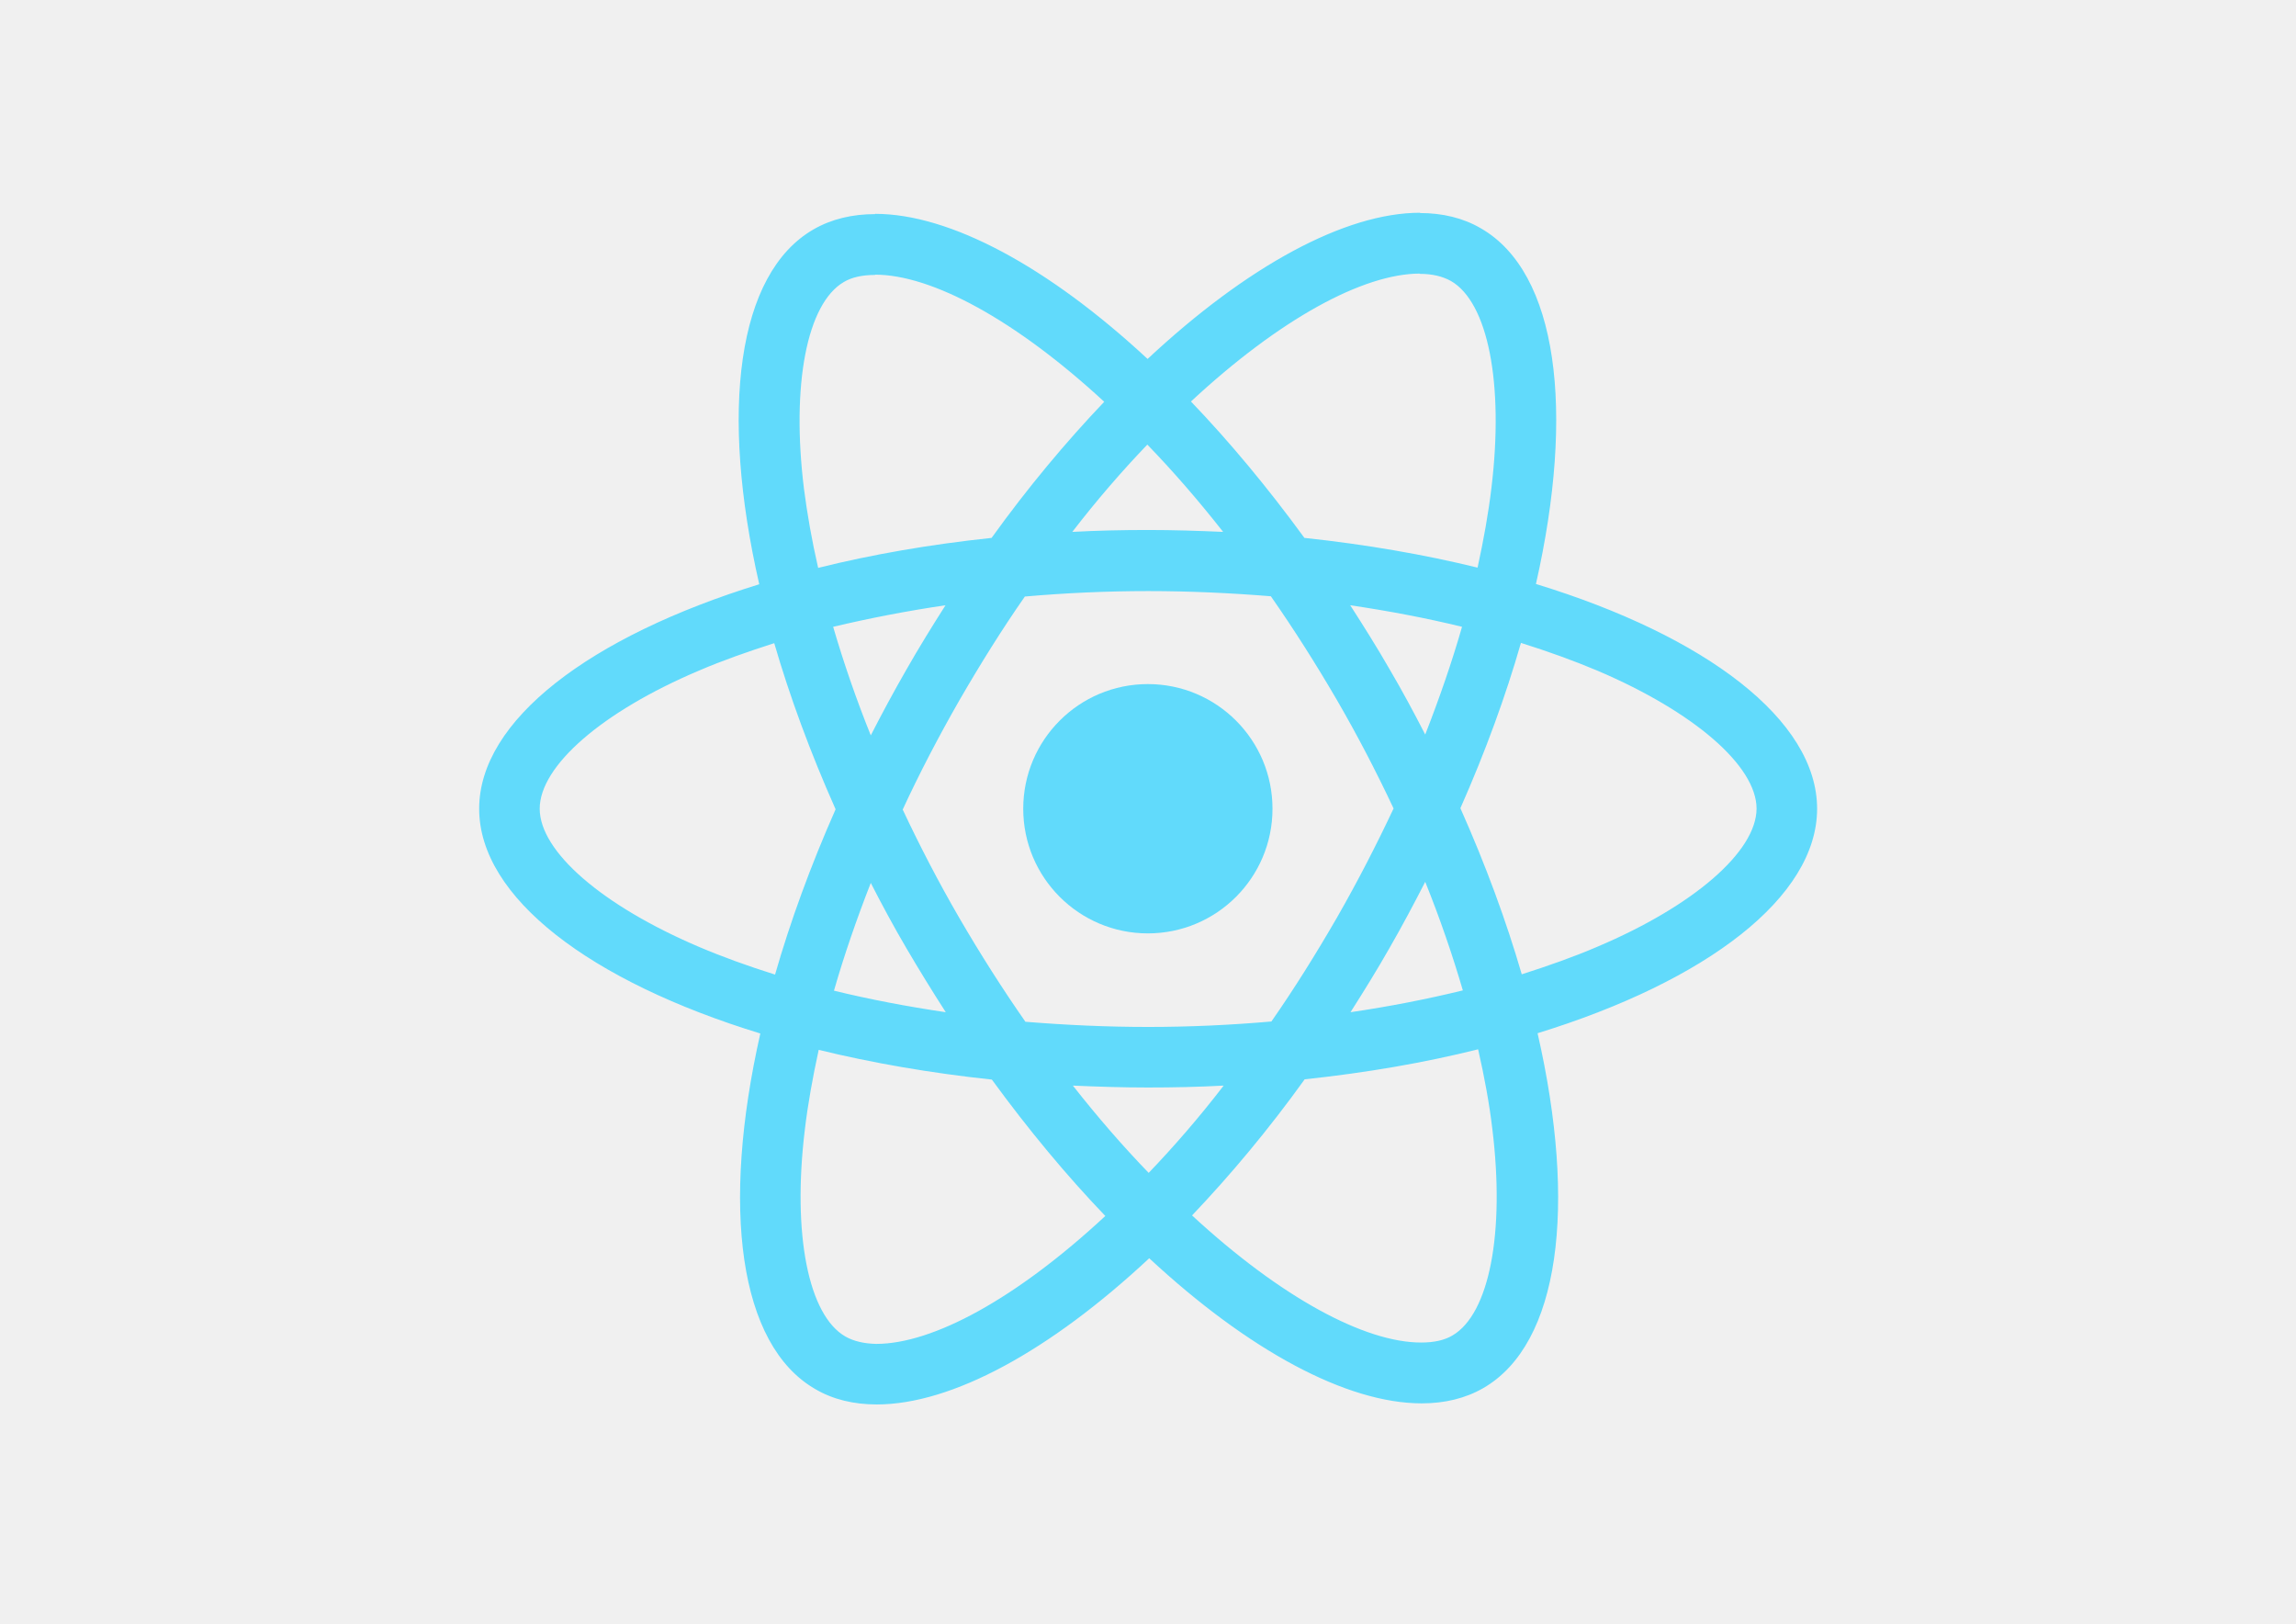
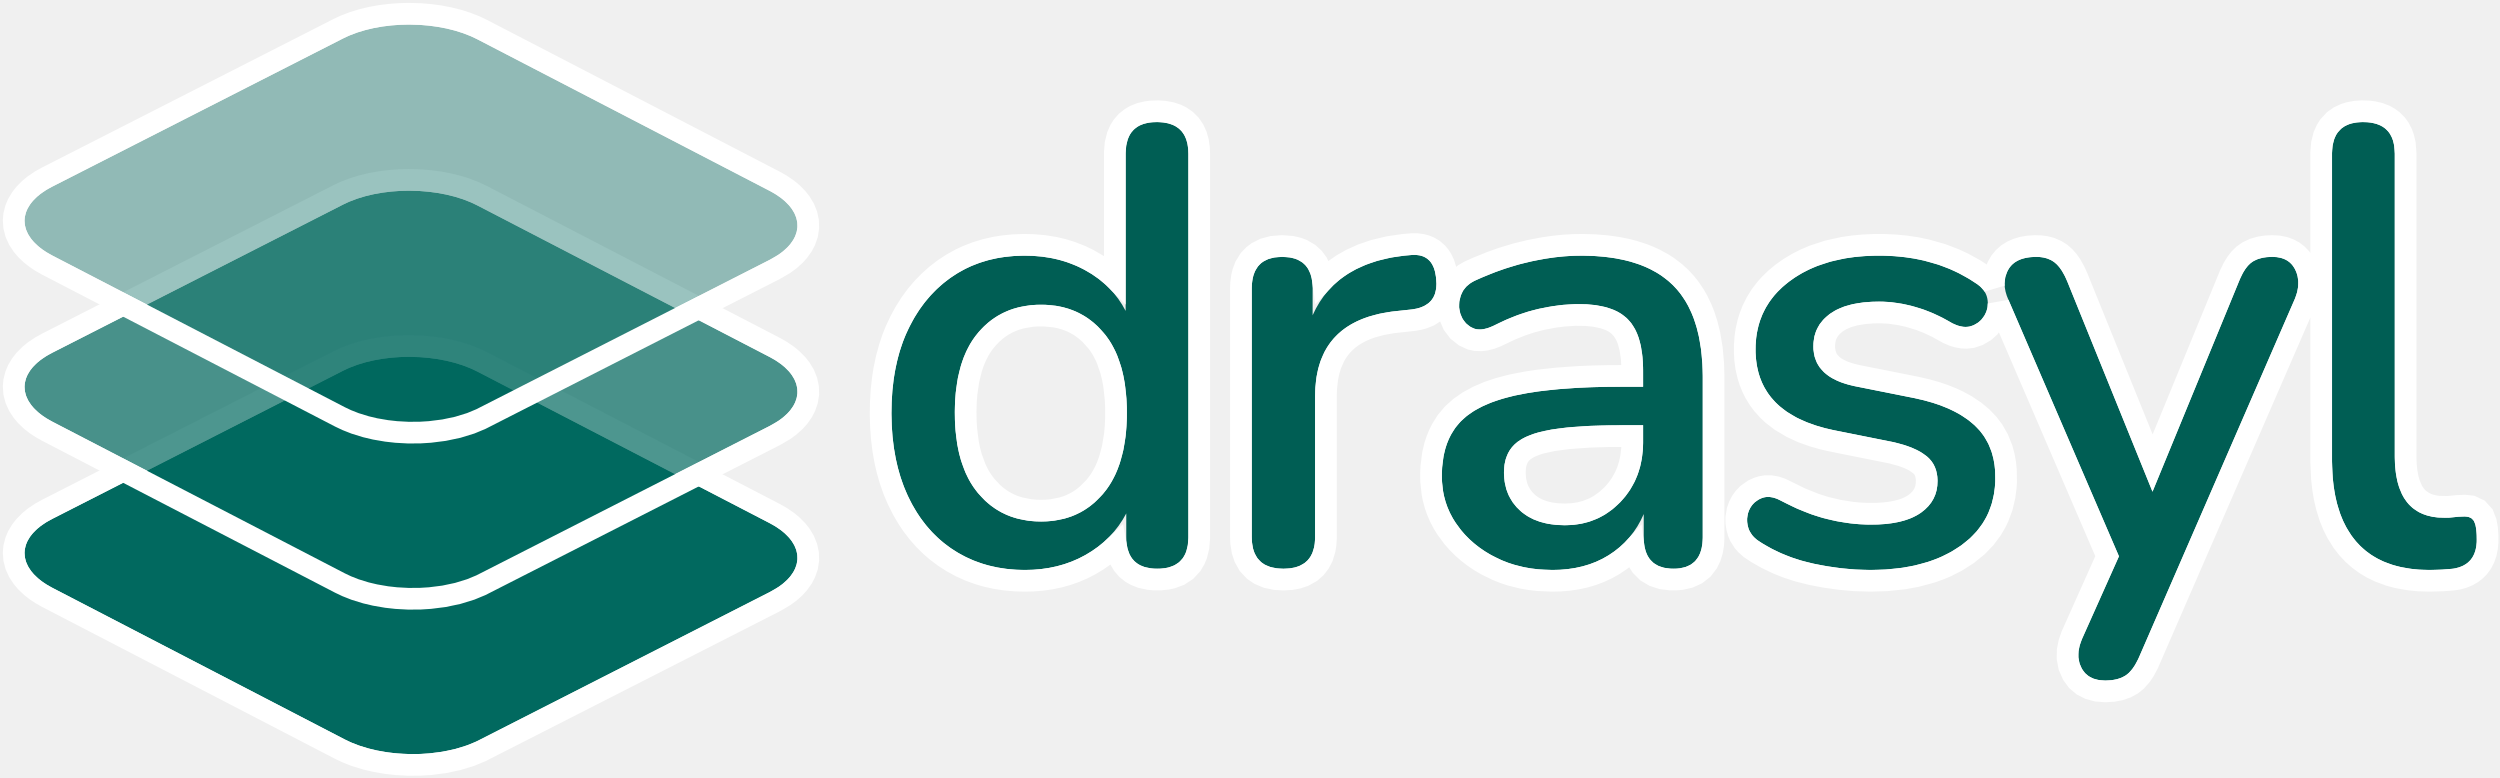
- <svg xmlns="http://www.w3.org/2000/svg" viewBox="0 0 841.9 595.3">
-   <g fill="#61DAFB">
-     <path d="M666.3 296.5c0-32.5-40.7-63.3-103.1-82.4 14.4-63.6 8-114.2-20.2-130.4-6.5-3.8-14.1-5.6-22.4-5.6v22.3c4.6 0 8.3.9 11.4 2.6 13.6 7.8 19.5 37.5 14.9 75.7-1.1 9.4-2.9 19.3-5.1 29.4-19.6-4.8-41-8.5-63.5-10.9-13.5-18.5-27.5-35.3-41.6-50 32.6-30.3 63.2-46.9 84-46.9V78c-27.5 0-63.5 19.6-99.9 53.6-36.4-33.8-72.4-53.2-99.9-53.2v22.3c20.7 0 51.4 16.5 84 46.6-14 14.7-28 31.4-41.3 49.9-22.6 2.4-44 6.1-63.6 11-2.3-10-4-19.7-5.2-29-4.7-38.2 1.1-67.9 14.6-75.8 3-1.8 6.9-2.6 11.5-2.6V78.5c-8.4 0-16 1.8-22.6 5.6-28.1 16.2-34.4 66.7-19.9 130.1-62.2 19.2-102.7 49.9-102.7 82.3 0 32.5 40.7 63.3 103.1 82.4-14.4 63.6-8 114.2 20.2 130.4 6.5 3.8 14.1 5.6 22.5 5.6 27.5 0 63.5-19.6 99.9-53.6 36.4 33.8 72.4 53.2 99.9 53.2 8.4 0 16-1.8 22.6-5.6 28.1-16.2 34.4-66.7 19.9-130.1 62-19.1 102.5-49.9 102.5-82.3zm-130.2-66.7c-3.7 12.9-8.3 26.2-13.5 39.5-4.1-8-8.4-16-13.1-24-4.6-8-9.5-15.8-14.4-23.4 14.2 2.1 27.9 4.7 41 7.9zm-45.8 106.5c-7.8 13.5-15.8 26.3-24.1 38.2-14.9 1.3-30 2-45.2 2-15.1 0-30.2-.7-45-1.9-8.3-11.9-16.4-24.6-24.2-38-7.6-13.1-14.5-26.4-20.8-39.8 6.2-13.4 13.2-26.8 20.7-39.9 7.8-13.5 15.8-26.3 24.1-38.2 14.9-1.3 30-2 45.2-2 15.1 0 30.2.7 45 1.9 8.3 11.9 16.4 24.6 24.2 38 7.6 13.1 14.5 26.4 20.8 39.8-6.3 13.4-13.2 26.8-20.7 39.9zm32.3-13c5.4 13.4 10 26.8 13.8 39.8-13.1 3.2-26.9 5.9-41.2 8 4.9-7.7 9.8-15.6 14.4-23.7 4.6-8 8.9-16.1 13-24.1zM421.2 430c-9.3-9.6-18.6-20.3-27.8-32 9 .4 18.2.7 27.5.7 9.4 0 18.7-.2 27.8-.7-9 11.7-18.3 22.4-27.5 32zm-74.4-58.9c-14.2-2.1-27.9-4.7-41-7.9 3.7-12.9 8.3-26.2 13.5-39.5 4.1 8 8.4 16 13.1 24 4.7 8 9.5 15.8 14.4 23.4zM420.7 163c9.3 9.6 18.6 20.3 27.8 32-9-.4-18.2-.7-27.5-.7-9.4 0-18.7.2-27.8.7 9-11.7 18.3-22.4 27.5-32zm-74 58.9c-4.9 7.7-9.8 15.6-14.4 23.7-4.6 8-8.9 16-13 24-5.4-13.4-10-26.8-13.8-39.8 13.1-3.1 26.9-5.8 41.2-7.9zm-90.5 125.2c-35.4-15.1-58.3-34.9-58.3-50.6 0-15.7 22.9-35.6 58.3-50.6 8.6-3.7 18-7 27.7-10.1 5.7 19.6 13.2 40 22.5 60.9-9.2 20.8-16.6 41.1-22.2 60.6-9.9-3.1-19.3-6.5-28-10.2zM310 490c-13.6-7.8-19.5-37.5-14.9-75.7 1.1-9.4 2.9-19.3 5.1-29.4 19.6 4.8 41 8.5 63.5 10.9 13.5 18.5 27.5 35.3 41.6 50-32.6 30.3-63.2 46.9-84 46.9-4.5-.1-8.3-1-11.3-2.7zm237.2-76.2c4.7 38.2-1.1 67.9-14.6 75.8-3 1.8-6.9 2.6-11.5 2.6-20.7 0-51.4-16.5-84-46.6 14-14.7 28-31.4 41.3-49.9 22.6-2.4 44-6.1 63.6-11 2.3 10.1 4.1 19.8 5.2 29.1zm38.5-66.7c-8.6 3.7-18 7-27.7 10.1-5.7-19.6-13.2-40-22.5-60.9 9.2-20.8 16.6-41.1 22.2-60.6 9.9 3.1 19.3 6.5 28.1 10.2 35.4 15.1 58.3 34.9 58.3 50.6-.1 15.7-23 35.6-58.4 50.6zM320.8 78.4z" />
-     <circle cx="420.9" cy="296.5" r="45.7" />
-     <path d="M520.5 78.1z" />
+ <svg xmlns="http://www.w3.org/2000/svg" xmlns:xlink="http://www.w3.org/1999/xlink" width="3461px" height="1077px" viewBox="46 46 3461 1077" version="1.1">
+   <g id="Logo-mit-Schriftzug">
+     <g id="Logo">
+       <defs>
+         <path id="Unten" d="M706.689 560.317 C655.258 533.651 572.074 533.172 520.894 559.248 L118.253 764.392 C67.073 790.468 67.275 833.225 118.706 859.891 L523.311 1069.677 C574.742 1096.343 657.926 1096.822 709.106 1070.745 L1111.747 865.602 C1162.927 839.526 1162.725 796.769 1111.294 770.103 Z" />
+       </defs>
+       <use id="Unten-1" xlink:href="#Unten" fill="#01695f" fill-opacity="1" stroke="none" />
+       <defs>
+         <path id="stroke-path" d="M627.828 1104.828 L641.234 1103.984 660.719 1101.531 679.672 1097.531 697.656 1092 711.734 1086.188 1118.938 878.781 1132.047 871.094 1138.875 866.094 1146.469 859.313 1151.641 853.563 1157.063 845.891 1160.469 839.313 1163.516 830.641 1164.953 821.469 1164.688 812.234 1162.75 803.156 1159.219 794.453 1154.344 786.375 1149.609 780.375 1142.594 773.297 1136.297 768.094 1127.203 761.875 1118.422 756.922 713.359 546.891 703.938 542.422 692.422 537.891 680.359 534.047 667.875 530.906 655.063 528.438 642.016 526.656 628.734 525.5 612.156 525 598.781 525.328 585.547 526.328 572.5 527.969 559.703 530.281 547.234 533.297 535.203 537 523.719 541.391 514.328 545.766 111.188 751.172 102.453 756.031 93.375 762.172 87.094 767.328 80.109 774.359 75.406 780.328 70.625 788.281 67.781 795.078 65.578 803.766 64.953 811.031 65.625 820.047 67.969 829.063 71.875 837.672 77.094 845.609 82.047 851.484 89.359 858.438 95.813 863.484 102.859 868.172 111.563 873.094 516.625 1083.125 526.047 1087.594 537.625 1092.156 552.656 1096.797 565.313 1099.781 581.375 1102.547 594.641 1104.016 611.203 1104.922 Z" />
+       </defs>
+       <use id="Unten-2" stroke="#ffffff" stroke-opacity="1" stroke-linecap="round" fill="none" stroke-width="30" xlink:href="#stroke-path" />
+       <defs>
+         <path id="Mitte" d="M706.689 330.317 C655.258 303.651 572.074 303.172 520.894 329.248 L118.253 534.392 C67.073 560.468 67.275 603.225 118.706 629.891 L523.311 839.677 C574.742 866.343 657.926 866.822 709.106 840.745 L1111.747 635.602 C1162.927 609.526 1162.725 566.769 1111.294 540.103 Z" />
+       </defs>
+       <use id="Mitte-1" xlink:href="#Mitte" fill="#01695f" fill-opacity="0.699" stroke="none" />
+       <defs>
+         <path id="stroke-path-1" d="M627.828 874.828 L641.234 873.984 660.719 871.531 679.672 867.531 697.656 862 711.734 856.188 1118.938 648.781 1132.047 641.094 1138.875 636.094 1146.469 629.313 1151.641 623.563 1157.063 615.891 1160.469 609.313 1163.516 600.641 1164.953 591.469 1164.688 582.234 1162.75 573.156 1159.219 564.453 1154.344 556.375 1149.609 550.375 1142.594 543.297 1136.297 538.094 1127.203 531.875 1118.422 526.922 713.359 316.891 703.938 312.422 692.422 307.891 680.359 304.047 667.875 300.906 655.063 298.438 642.016 296.656 628.734 295.5 612.156 295 598.781 295.328 585.547 296.328 572.5 297.969 559.703 300.281 547.234 303.297 535.203 307 523.719 311.391 514.328 315.766 111.188 521.172 102.453 526.031 93.375 532.172 87.094 537.328 80.109 544.359 75.406 550.328 70.625 558.281 67.781 565.078 65.578 573.766 64.953 581.031 65.625 590.047 67.969 599.063 71.875 607.672 77.094 615.609 82.047 621.484 89.359 628.438 95.813 633.484 102.859 638.172 111.563 643.094 516.625 853.125 526.047 857.594 537.625 862.156 552.656 866.797 565.313 869.781 581.375 872.547 594.641 874.016 611.203 874.922 Z" />
+       </defs>
+       <use id="Mitte-2" stroke="#ffffff" stroke-opacity="1" stroke-linecap="round" fill="none" stroke-width="30" xlink:href="#stroke-path-1" />
+       <defs>
+         <path id="Oben" d="M706.689 100.323 C655.258 73.657 572.074 73.178 520.894 99.255 L118.253 304.398 C67.073 330.474 67.275 373.231 118.706 399.897 L523.311 609.683 C574.742 636.349 657.926 636.828 709.106 610.752 L1111.747 405.608 C1162.927 379.532 1162.725 336.775 1111.294 310.109 Z" />
+       </defs>
+       <use id="Oben-1" xlink:href="#Oben" fill="#01695f" fill-opacity="0.396" stroke="none" />
+       <defs>
+         <path id="stroke-path-2" d="M627.828 644.828 L641.234 643.984 660.719 641.531 679.672 637.547 697.672 632.016 711.734 626.172 1118.938 418.781 1132.047 411.094 1138.875 406.094 1146.453 399.313 1151.625 393.578 1157.063 385.891 1160.469 379.328 1163.516 370.641 1164.953 361.469 1164.688 352.234 1162.75 343.156 1159.219 334.453 1154.344 326.391 1149.609 320.391 1142.594 313.297 1136.297 308.094 1127.203 301.875 1118.422 296.922 713.359 86.891 703.938 82.422 692.406 77.891 680.359 74.063 667.875 70.906 655.063 68.453 642.016 66.656 628.734 65.5 612.141 65.016 598.781 65.344 585.547 66.344 572.5 67.984 559.703 70.297 547.234 73.313 535.203 77 523.703 81.406 514.313 85.781 111.188 291.172 102.453 296.031 93.375 302.172 87.094 307.328 80.094 314.359 75.406 320.359 70.641 328.281 67.781 335.063 65.578 343.766 64.953 351.031 65.625 360.078 67.969 369.078 71.875 377.672 77.094 385.625 82.047 391.484 89.375 398.453 95.828 403.484 102.859 408.172 111.563 413.094 516.625 623.125 526.047 627.594 537.625 632.156 552.641 636.797 565.313 639.797 581.359 642.547 594.625 644.031 611.203 644.938 Z" />
+       </defs>
+       <use id="Oben-2" stroke="#ffffff" stroke-opacity="1" stroke-linecap="round" fill="none" stroke-width="30" xlink:href="#stroke-path-2" />
+     </g>
+     <defs>
+       <path id="Schriftzug" d="M3409.48 835.06 C3364.76 835.06 3331.077 822.16 3308.43 796.36 3285.783 770.56 3274.46 732.72 3274.46 682.84 L3274.46 258.86 C3274.46 229.62 3288.793 215 3317.46 215 3346.7 215 3361.32 229.62 3361.32 258.86 L3361.32 677.68 C3361.32 734.44 3384.253 762.82 3430.12 762.82 3435.28 762.82 3439.867 762.533 3443.88 761.96 3447.894 761.387 3451.907 761.1 3455.92 761.1 3462.8 760.527 3467.673 762.39 3470.54 766.69 3473.407 770.99 3474.84 779.733 3474.84 792.92 3474.84 816.427 3463.947 829.9 3442.16 833.34 3436.427 833.913 3430.837 834.343 3425.39 834.63 3419.943 834.917 3414.64 835.06 3409.48 835.06 Z M2960.56 988.14 C2944.507 988.14 2933.47 982.263 2927.45 970.51 2921.43 958.757 2921.86 945.14 2928.74 929.66 L2979.48 816.14 2826.4 460.96 C2819.52 445.48 2819.377 431.72 2825.97 419.68 2832.563 407.64 2845.607 401.62 2865.1 401.62 2875.42 401.62 2883.877 404.2 2890.47 409.36 2897.063 414.52 2902.94 423.407 2908.1 436.02 L3025.92 726.7 3145.46 436.02 C3150.62 422.833 3156.64 413.803 3163.52 408.93 3170.4 404.057 3179.86 401.62 3191.9 401.62 3207.38 401.62 3217.987 407.64 3223.72 419.68 3229.453 431.72 3229.167 445.193 3222.86 460.1 L3007.86 954.6 C3002.127 967.787 2995.677 976.673 2988.51 981.26 2981.343 985.847 2972.027 988.14 2960.56 988.14 Z M2635.48 835.06 C2610.253 835.06 2584.167 832.193 2557.22 826.46 2530.273 820.727 2505.907 810.98 2484.12 797.22 2474.373 791.487 2468.353 784.32 2466.06 775.72 2463.767 767.12 2464.34 759.093 2467.78 751.64 2471.22 744.187 2476.81 738.883 2484.55 735.73 2492.29 732.577 2501.033 733.58 2510.78 738.74 2533.14 750.78 2554.64 759.38 2575.28 764.54 2595.92 769.7 2616.273 772.28 2636.34 772.28 2666.727 772.28 2689.66 766.833 2705.14 755.94 2720.62 745.047 2728.36 730.427 2728.36 712.08 2728.36 697.173 2723.2 685.563 2712.88 677.25 2702.56 668.937 2687.08 662.487 2666.44 657.9 L2584.74 641.56 C2512.5 626.653 2476.38 589.387 2476.38 529.76 2476.38 490.2 2492.146 458.667 2523.68 435.16 2555.213 411.653 2596.493 399.9 2647.52 399.9 2699.12 399.9 2743.553 412.513 2780.82 437.74 2789.993 443.473 2795.44 450.497 2797.16 458.81 2798.88 467.123 2797.733 474.863 2793.72 482.03 2789.707 489.197 2783.83 494.213 2776.09 497.08 2768.35 499.947 2759.32 498.8 2749 493.64 2731.8 483.32 2714.6 475.723 2697.4 470.85 2680.2 465.977 2663.573 463.54 2647.52 463.54 2617.707 463.54 2595.06 469.13 2579.58 480.31 2564.1 491.49 2556.36 506.54 2556.36 525.46 2556.36 554.127 2575.28 572.473 2613.12 580.5 L2694.82 596.84 C2732.087 604.293 2760.323 616.907 2779.53 634.68 2798.737 652.453 2808.34 676.533 2808.34 706.92 2808.34 747.054 2792.573 778.443 2761.04 801.09 2729.507 823.737 2687.654 835.06 2635.48 835.06 Z M2195.16 835.06 C2165.92 835.06 2139.833 829.327 2116.9 817.86 2093.967 806.393 2075.763 790.913 2062.29 771.42 2048.817 751.927 2042.08 729.853 2042.08 705.2 2042.08 674.24 2049.963 649.873 2065.73 632.1 2081.497 614.327 2107.583 601.427 2143.99 593.4 2180.397 585.373 2229.56 581.36 2291.48 581.36 L2320.72 581.36 2320.72 559 C2320.72 526.32 2313.84 502.813 2300.08 488.48 2286.32 474.147 2263.674 466.98 2232.14 466.98 2213.793 466.98 2194.73 469.273 2174.95 473.86 2155.17 478.447 2134.673 486.187 2113.46 497.08 2101.42 502.813 2091.53 503.673 2083.79 499.66 2076.05 495.647 2070.747 489.34 2067.88 480.74 2065.013 472.14 2065.3 463.253 2068.74 454.08 2072.18 444.907 2079.347 438.027 2090.24 433.44 2115.467 421.973 2140.406 413.517 2165.06 408.07 2189.713 402.623 2212.933 399.9 2234.72 399.9 2292.054 399.9 2334.48 413.517 2362 440.75 2389.52 467.983 2403.28 510.553 2403.28 568.46 L2403.28 789.48 C2403.28 818.72 2389.807 833.34 2362.86 833.34 2335.34 833.34 2321.58 818.72 2321.58 789.48 L2321.58 757.66 C2311.26 781.74 2295.207 800.66 2273.42 814.42 2251.633 828.18 2225.547 835.06 2195.16 835.06 Z M2212.36 773.14 C2243.32 773.14 2269.12 762.247 2289.76 740.46 2310.4 718.673 2320.72 691.154 2320.72 657.9 L2320.72 634.68 2292.34 634.68 C2250.487 634.68 2217.664 636.687 2193.87 640.7 2170.077 644.713 2153.163 651.45 2143.13 660.91 2133.097 670.37 2128.08 683.413 2128.08 700.04 2128.08 721.827 2135.533 739.457 2150.44 752.93 2165.347 766.403 2185.987 773.14 2212.36 773.14 Z M1822.78 833.34 C1793.54 833.34 1778.92 818.72 1778.92 789.48 L1778.92 445.48 C1778.92 416.24 1792.967 401.62 1821.06 401.62 1849.153 401.62 1863.2 416.24 1863.2 445.48 L1863.2 482.46 C1874.667 456.66 1892.01 436.88 1915.23 423.12 1938.45 409.36 1966.687 401.333 1999.94 399.04 2021.153 397.32 2032.62 408.787 2034.34 433.44 2036.633 458.667 2024.307 472.427 1997.36 474.72 L1981.02 476.44 C1904.766 483.893 1866.64 523.166 1866.64 594.26 L1866.64 789.48 C1866.64 818.72 1852.02 833.34 1822.78 833.34 Z M1465.02 835.06 C1428.327 835.06 1396.077 826.317 1368.27 808.83 1340.463 791.343 1318.82 766.26 1303.34 733.58 1287.86 700.9 1280.12 662.2 1280.12 617.48 1280.12 572.76 1287.86 534.203 1303.34 501.81 1318.82 469.417 1340.32 444.333 1367.84 426.56 1395.36 408.787 1427.753 399.9 1465.02 399.9 1496.553 399.9 1524.646 406.78 1549.3 420.54 1573.953 434.3 1592.3 452.933 1604.34 476.44 L1604.34 258.86 C1604.34 229.62 1618.673 215 1647.34 215 1676.58 215 1691.2 229.62 1691.2 258.86 L1691.2 789.48 C1691.2 818.72 1676.867 833.34 1648.2 833.34 1619.533 833.34 1605.2 818.72 1605.2 789.48 L1605.2 756.8 C1592.587 780.88 1573.953 799.943 1549.3 813.99 1524.646 828.037 1496.553 835.06 1465.02 835.06 Z M1487.38 767.98 C1522.927 767.98 1551.593 755.08 1573.38 729.28 1595.167 703.48 1606.06 666.214 1606.06 617.48 1606.06 568.746 1595.167 531.623 1573.38 506.11 1551.593 480.597 1522.927 467.84 1487.38 467.84 1451.26 467.84 1422.307 480.597 1400.52 506.11 1378.733 531.623 1367.84 568.746 1367.84 617.48 1367.84 666.214 1378.733 703.48 1400.52 729.28 1422.307 755.08 1451.26 767.98 1487.38 767.98 Z" />
+     </defs>
+     <use id="Schriftzug-1" xlink:href="#Schriftzug" fill="#005e54" fill-opacity="1" stroke="none" />
+     <defs>
+       <path id="stroke-path-3" d="M1476.016 849.797 L1488.266 848.828 1500.25 847.125 1511.922 844.719 1523.313 841.578 1534.375 837.688 1545.078 833.094 1555.453 827.766 1565.344 821.781 1574.656 815.297 1583.391 808.234 1590.938 801.203 1592.422 809.375 1596.156 819.922 1600.609 827.469 1606.203 833.938 1612.719 839.109 1618.063 842.172 1626.016 845.344 1637.094 847.688 1643.609 848.25 1652.906 848.25 1661.766 847.328 1668.063 846 1678.578 842.109 1688.094 835.875 1695.672 827.672 1700.016 820.25 1702.438 814.422 1705.188 803.406 1706.188 791.469 1706.188 258.578 1705.875 250.922 1704.625 241.984 1702.219 233.5 1698.656 225.609 1693.781 218.5 1687.703 212.422 1680.766 207.672 1675.203 204.953 1667.094 202.25 1658.281 200.625 1648.969 200 1639.688 200.297 1633.422 201.094 1625.016 203.063 1617.172 206.188 1611.844 209.266 1605.344 214.406 1599.906 220.688 1596.609 225.906 1593.125 233.75 1590.328 244.938 1589.344 256.891 1589.328 431.563 1587.266 429.5 1576.766 420.641 1565.234 412.578 1552.828 405.391 1542.281 400.297 1528.844 395.047 1517.578 391.594 1506.016 388.859 1491.25 386.469 1476.031 385.172 1463.125 384.906 1448.531 385.469 1434.375 386.906 1423.859 388.609 1410.438 391.641 1397.406 395.625 1384.891 400.484 1375.625 404.813 1363.969 411.281 1352.781 418.625 1342.234 426.734 1332.313 435.578 1323 445.172 1314.328 455.453 1306.297 466.453 1298.906 478.172 1292.156 490.547 1286.078 503.547 1281.938 513.891 1277.234 527.953 1273.281 542.625 1270.109 557.781 1268.234 569.656 1266.438 585.766 1265.406 602.438 1265.109 619.656 1265.578 636.766 1266.813 653.328 1268.813 669.391 1271.578 684.859 1274.203 696.266 1278.344 710.813 1283.266 724.859 1288.984 738.344 1295.438 751.203 1302.516 763.266 1308.344 772.016 1316.547 782.828 1325.453 792.969 1334.969 802.297 1342.656 808.938 1353.297 816.938 1364.578 824.156 1376.344 830.531 1388.578 836.031 1401.172 840.563 1411.063 843.453 1424.406 846.438 1438.172 848.531 1452.297 849.734 1465 850.063 Z M3428.219 849.516 L3441.688 848.484 3448.203 847.5 3455.5 845.547 3462.297 842.781 3468.422 839.219 3472.578 836.047 3477.578 831.078 3481.844 825.188 3485.141 818.719 3487.547 811.781 3489.047 804.469 3489.766 796.859 3489.734 786.469 3489.031 777.141 3487.484 768.609 3483.75 759.063 3476.719 751.328 3467.406 746.969 3458.266 745.984 3447.297 746.469 3435.141 747.703 3421.984 747.422 3415.859 746.578 3410.094 745.172 3406.391 743.875 3402 741.844 3395.547 737.516 3392.078 734.266 3389.875 731.703 3386.781 727.25 3384.984 723.984 3381.25 714.828 3379.484 708.594 3377.688 698.891 3376.703 689.344 3376.328 680.125 3376.313 258.313 3375.328 245.125 3373.313 236.469 3371.219 230.625 3367.391 223.344 3363.75 218.344 3357.984 212.578 3353.156 209.063 3347.969 206.141 3340.047 203.031 3331.531 201.078 3325.219 200.297 3315.828 200 3306.656 200.625 3298.125 202.234 3292.219 204.078 3284.578 207.625 3277.391 212.656 3270.156 220.5 3266.734 225.906 3263.25 233.75 3260.453 244.922 3259.453 256.875 3259.453 685.531 3260.484 708.656 3261.984 722.109 3264.125 734.891 3266.922 747.141 3271.656 762.344 3276.109 773.266 3281.266 783.594 3289.078 796.078 3295.922 804.891 3303.438 812.938 3311.641 820.219 3320.484 826.703 3329.969 832.391 3340.125 837.328 3354.25 842.516 3365.781 845.563 3381.547 848.344 3394.219 849.594 3409.453 850.063 Z M1833.641 847.75 L1842.531 846.109 1851.047 843.266 1860.719 837.844 1867.328 832 1872.594 825.219 1876.703 817.406 1879.984 806.688 1881.031 800.266 1881.625 791.344 1881.625 594.719 1881.953 583.797 1883.469 570.016 1885.563 559.922 1888.328 550.813 1892.969 540.094 1896.063 534.656 1899.781 529.234 1903.797 524.313 1908.297 519.688 1913.344 515.281 1918.547 511.469 1924.5 507.781 1930.859 504.453 1937.813 501.422 1945.172 498.781 1959.156 495 1974.359 492.328 2003.219 489.188 2011.281 487.703 2016.875 486.109 2024.422 483.031 2033.078 477.484 2038.906 471.719 2043.453 465.172 2046.813 457.672 2049.109 447.594 2049.641 439.141 2048.953 428.266 2047.172 418.328 2044.906 411.094 2041.813 404.625 2039.031 400.344 2035.75 396.422 2030.438 391.719 2024.266 388.078 2019.5 386.203 2014.609 384.891 2007.516 383.953 2000.266 383.969 1988.984 384.938 1968.813 387.859 1948.328 392.75 1931.703 398.422 1916.203 405.438 1903.953 412.406 1892.563 420.406 1882.109 429.422 1877.453 434.313 1876.688 428.719 1874.359 420.109 1869.703 410.156 1864.484 403.172 1858.063 397.297 1848.844 391.891 1842.922 389.672 1834.438 387.625 1821.047 386.578 1807.5 387.641 1796.25 390.625 1786.563 395.547 1781.516 399.391 1775.625 405.5 1769.922 414.781 1766.859 422.891 1765.406 428.906 1764.219 437.531 1763.922 443.766 1763.906 789.781 1764.219 797.594 1766.109 809.109 1769 817.781 1774.531 827.625 1782.203 835.797 1789.672 840.922 1800.141 845.328 1811.734 847.734 1822.766 848.375 Z M2205.766 849.813 L2217.516 848.844 2228.922 847.172 2239.984 844.781 2250.672 841.641 2260.953 837.781 2270.844 833.172 2280.266 827.844 2289.172 821.891 2297.484 815.359 2305.25 808.266 2307.922 805.391 2308.031 806.188 2310.266 814.609 2313.609 822.406 2318.297 829.703 2326.078 837.484 2335.75 843.234 2346.563 846.766 2358.094 848.25 2367.234 848.25 2373.563 847.672 2384.406 845.219 2394.578 840.578 2403.313 833.656 2409.953 824.953 2413.719 817.172 2416.234 808.969 2417.719 800.281 2418.266 791.297 2418.266 565.531 2417.766 549.109 2415.906 528.359 2412.641 508.938 2409.234 495.094 2405.063 482.156 2401.703 473.688 2396.172 462.094 2391.813 454.5 2384.875 444.234 2379.547 437.609 2372.563 430.078 2364.875 423.094 2355.125 415.641 2347.859 410.938 2336.797 404.922 2328.781 401.266 2320.438 397.984 2307.625 393.875 2298.422 391.516 2284.328 388.703 2269.438 386.672 2253.828 385.406 2237.5 384.922 2223.828 385.109 2210.516 385.922 2196.938 387.313 2183.031 389.328 2164.188 392.906 2144.891 397.594 2125.516 403.469 2110.828 408.656 2091.438 416.5 2080.453 421.406 2073.375 425.469 2065.25 432.125 2058.688 440.438 2054.234 449.891 2051.359 461.375 2050.984 472.984 2053.188 484.391 2057.813 495.094 2064.75 504.234 2073.766 511.359 2082.781 515.516 2088.953 516.844 2096.656 517.141 2102.547 516.453 2110.453 514.469 2118.297 511.375 2137.188 502.391 2151.844 496.469 2166.141 491.719 2180.094 488.078 2197.516 484.766 2210.828 483.063 2227.25 482.047 2241.328 482.234 2253.25 483.375 2265.469 485.875 2274.281 488.906 2278.469 490.891 2282.094 493.031 2287.813 497.531 2292.281 502.531 2296.422 509.094 2298.453 513.422 2300.266 518.281 2302.859 527.969 2304.922 541.781 2305.672 554.844 2305.688 566.406 2274.203 566.469 2252.188 566.938 2231.297 567.797 2202.25 569.828 2175.797 572.703 2159.422 575.156 2138.953 579.141 2121.859 583.594 2106.125 588.844 2091.797 594.984 2078.813 602.047 2067.266 610.109 2057.188 619.203 2048.688 629.297 2041.734 640.328 2038.094 647.672 2035.031 655.188 2032.469 663.125 2029.844 674.125 2027.578 691.172 2027.125 700.578 2027.188 711.781 2029.016 728.766 2030.547 736.375 2033.109 745.734 2035.578 752.828 2039.406 761.781 2043.938 770.438 2047.969 777.031 2057.219 789.672 2063.813 797.188 2070.781 804.156 2078.203 810.672 2086.125 816.781 2094.469 822.438 2103.406 827.75 2118.453 835.141 2128.406 839.094 2137.469 842.094 2152.984 845.984 2163.938 847.891 2175.203 849.219 2195.016 850.063 Z M2971.578 1002.531 L2980.906 1000.734 2989.625 997.703 2997.578 993.328 3003.516 988.516 3010 981.188 3014.547 974.438 3019.734 964.734 3237.469 464.078 3240.719 454.234 3242.531 444.156 3242.75 434.078 3241.266 424.453 3239.234 417.797 3236.047 410.75 3231.422 403.75 3226.609 398.625 3221.125 394.406 3215.047 391.125 3208.422 388.719 3200.031 387.063 3191.984 386.609 3182.922 387.016 3175.375 388.125 3166.25 390.672 3157.906 394.625 3151.938 398.859 3146.672 404.031 3142.078 409.953 3137.922 416.656 3133.234 426.281 3026.016 687.016 2921.891 430.141 2918.016 421.5 2913.063 412.734 2908.781 406.656 2904.047 401.359 2898.859 396.844 2892.922 393.047 2884.828 389.578 2878 387.813 2871.031 386.844 2862.969 386.625 2853.828 387.234 2846.063 388.578 2838.719 390.719 2831.828 393.75 2825.5 397.734 2819.922 402.672 2815.234 408.438 2811.406 415.063 2807.422 426.219 2806.078 437.938 2806.313 442.281 2804.484 439.094 2797.969 431.922 2792.078 427.203 2779.656 419.172 2764 410.547 2751.563 404.781 2734.547 398.297 2712.547 392.063 2698.609 389.203 2684.438 387.094 2669.938 385.688 2655.078 384.984 2640.063 384.984 2625.531 385.641 2611.469 386.938 2597.719 388.938 2576.234 393.688 2556.109 400.344 2544.469 405.344 2533.484 410.969 2523 417.328 2513.063 424.375 2503.844 432.016 2495.547 440.125 2490.266 446.063 2483.422 455.109 2477.422 464.719 2472.344 474.859 2468.297 485.328 2466.016 492.844 2463.547 503.938 2462.375 511.875 2461.469 523.641 2461.422 534.328 2461.969 543.453 2463.5 555 2466.016 566.063 2468.594 574.219 2471.719 582 2475.453 589.563 2481.156 598.828 2486.25 605.641 2493.578 613.813 2499.984 619.797 2511.328 628.547 2526.594 637.625 2540.859 644.188 2556.25 649.703 2569.453 653.453 2579.859 655.875 2664.938 672.953 2678.141 676.547 2686.391 679.469 2693.625 682.75 2697.484 684.859 2704.234 689.625 2706.359 691.656 2708.266 693.969 2709.781 696.313 2711.016 698.922 2712.031 701.859 2713.078 707.219 2713.328 711 2713.125 716.422 2712.375 721.281 2711.219 725.328 2709.5 729.328 2707.344 732.969 2704.547 736.547 2701.125 739.984 2696.938 743.359 2693.75 745.469 2688.359 748.328 2684.016 750.188 2677.391 752.406 2669.938 754.25 2661.734 755.672 2653.781 756.578 2644.266 757.156 2631.047 757.219 2620.438 756.703 2609.703 755.688 2591.625 752.828 2573.5 748.563 2558.75 743.891 2539.594 736.234 2511.969 722.719 2504.719 720.297 2497.328 719.047 2490.078 719.063 2484.891 719.906 2479.984 721.375 2473.563 724.313 2465.25 730.172 2460.469 735.156 2456.703 740.5 2453.672 746.328 2451.344 752.859 2449.703 762.922 2449.813 769.828 2450.781 776.406 2452.594 783.047 2454.766 788.188 2459.719 795.922 2463.422 800.125 2469.047 805.156 2478.297 811.297 2491.813 818.984 2505.891 825.75 2520.531 831.609 2535.75 836.563 2553.984 841.125 2572.313 844.625 2592.813 847.547 2613.078 849.375 2635.469 850.063 2657.891 849.375 2681.344 846.938 2699.313 843.672 2720.125 838.031 2732.125 833.703 2740.031 830.375 2754.563 823.031 2769.828 813.266 2783.594 802.078 2794.297 790.922 2803.281 778.859 2809.016 769.094 2812.453 761.969 2817.641 747.953 2821.172 733 2822.703 721.234 2823.25 712.875 2822.969 696.281 2822 687.109 2820.453 678.297 2817.469 667.094 2812.25 654.016 2805.359 641.938 2798.516 632.828 2789.766 623.703 2779.891 615.469 2767.813 607.375 2757.172 601.563 2748.578 597.547 2736.688 592.797 2727.047 589.547 2713.734 585.766 2699.719 582.531 2616.484 565.891 2608.594 563.984 2600.422 561.359 2595.875 559.516 2589.438 556.25 2586.125 554.141 2581.813 550.688 2577.156 545.422 2574.906 541.719 2572.609 535.516 2571.469 528.313 2571.5 522.203 2572.609 514.719 2574.328 509.5 2577.531 503.516 2581.969 498.031 2587.75 492.969 2595.109 488.406 2604.016 484.609 2614.563 481.672 2627.172 479.625 2639.828 478.688 2651.609 478.609 2662.672 479.328 2677.047 481.438 2688.734 484.063 2703.75 488.625 2715.625 493.281 2727.781 499.016 2742.375 507.125 2750.438 510.594 2755.672 512.156 2762.672 513.422 2768.094 513.656 2775.484 512.906 2784.375 510 2793.438 504.734 2800.063 498.828 2806.25 490.469 2810.063 482.484 2812.359 473.969 2812.75 467 2963.094 816.047 2914.141 925.563 2910.641 935.594 2908.563 945.953 2908.313 957.109 2910.469 968.719 2915.25 979.672 2921.453 988.109 2929.375 994.828 2938.641 999.531 2948.844 1002.266 2960.391 1003.172 Z M1479.906 752.766 L1471.531 751.984 1457.844 749.266 1450.594 746.984 1445.875 745.125 1438.969 741.813 1432.516 737.969 1426.297 733.5 1420.484 728.531 1411 718.422 1406.031 711.781 1403.063 707.188 1400.313 702.359 1396.406 694.297 1390.813 679.125 1388.281 669.75 1386.125 659.156 1383.75 640.328 1383.031 628.297 1382.844 615.469 1383.219 602.453 1384.078 590.922 1386.781 572.328 1390.906 555.641 1394 546.641 1397.547 538.344 1401.641 530.469 1404.484 525.828 1407.688 521.219 1412.734 514.922 1418.531 508.828 1424.188 503.75 1428.25 500.594 1434.516 496.406 1441.188 492.766 1448.234 489.656 1452.906 487.984 1460.438 485.859 1474.234 483.516 1482.922 482.922 1491.578 482.922 1505.984 484.281 1513.813 485.844 1521.141 487.938 1528.328 490.641 1532.656 492.656 1539.656 496.516 1543.469 499 1549.766 503.781 1555.266 508.734 1564.688 519.234 1569.438 525.891 1572.141 530.328 1576.406 538.469 1578.656 543.578 1584 559.109 1586.391 568.859 1588.328 579.375 1590.453 598.828 1590.984 611 1590.984 623.969 1590.438 636.344 1589.375 648 1586.391 666.156 1581.984 682.547 1578.75 691.344 1576.297 696.953 1572.266 704.719 1569.313 709.578 1566.172 714.156 1561.125 720.484 1551.422 730.328 1545.5 735.156 1539.328 739.344 1535.016 741.844 1528.109 745.188 1523.656 746.969 1516.328 749.297 1502.984 751.969 1494.672 752.766 1487.375 752.969 Z M2200.625 757.594 L2191.219 756.25 2182.625 754.078 2174.844 751.125 2168.203 747.578 2162.219 743.266 2156.828 738.141 2152.516 732.781 2148.328 725.578 2145.859 719.234 2143.859 710.516 2143.109 700.922 2143.672 691.75 2144.953 685.891 2147.031 680.516 2148.547 677.75 2150.469 675.047 2152.75 672.516 2155.797 669.844 2160.766 666.578 2164.953 664.422 2173.406 661.047 2179.141 659.281 2196.438 655.5 2217.5 652.734 2246.563 650.656 2273.813 649.828 2305.703 649.734 2305.703 659.453 2305.391 667.391 2304.172 678.078 2302.203 687.719 2299.313 697.109 2295.719 705.719 2289.859 716.172 2284.359 723.828 2278.188 730.844 2269.156 739.078 2259.875 745.609 2252.203 749.734 2241.672 753.859 2232.906 756.125 2223.625 757.547 2212.281 758.125 Z" />
+     </defs>
+     <use id="Schriftzug-2" stroke="#ffffff" stroke-opacity="1" stroke-linecap="round" fill="none" stroke-width="30" xlink:href="#stroke-path-3" />
  </g>
</svg>
